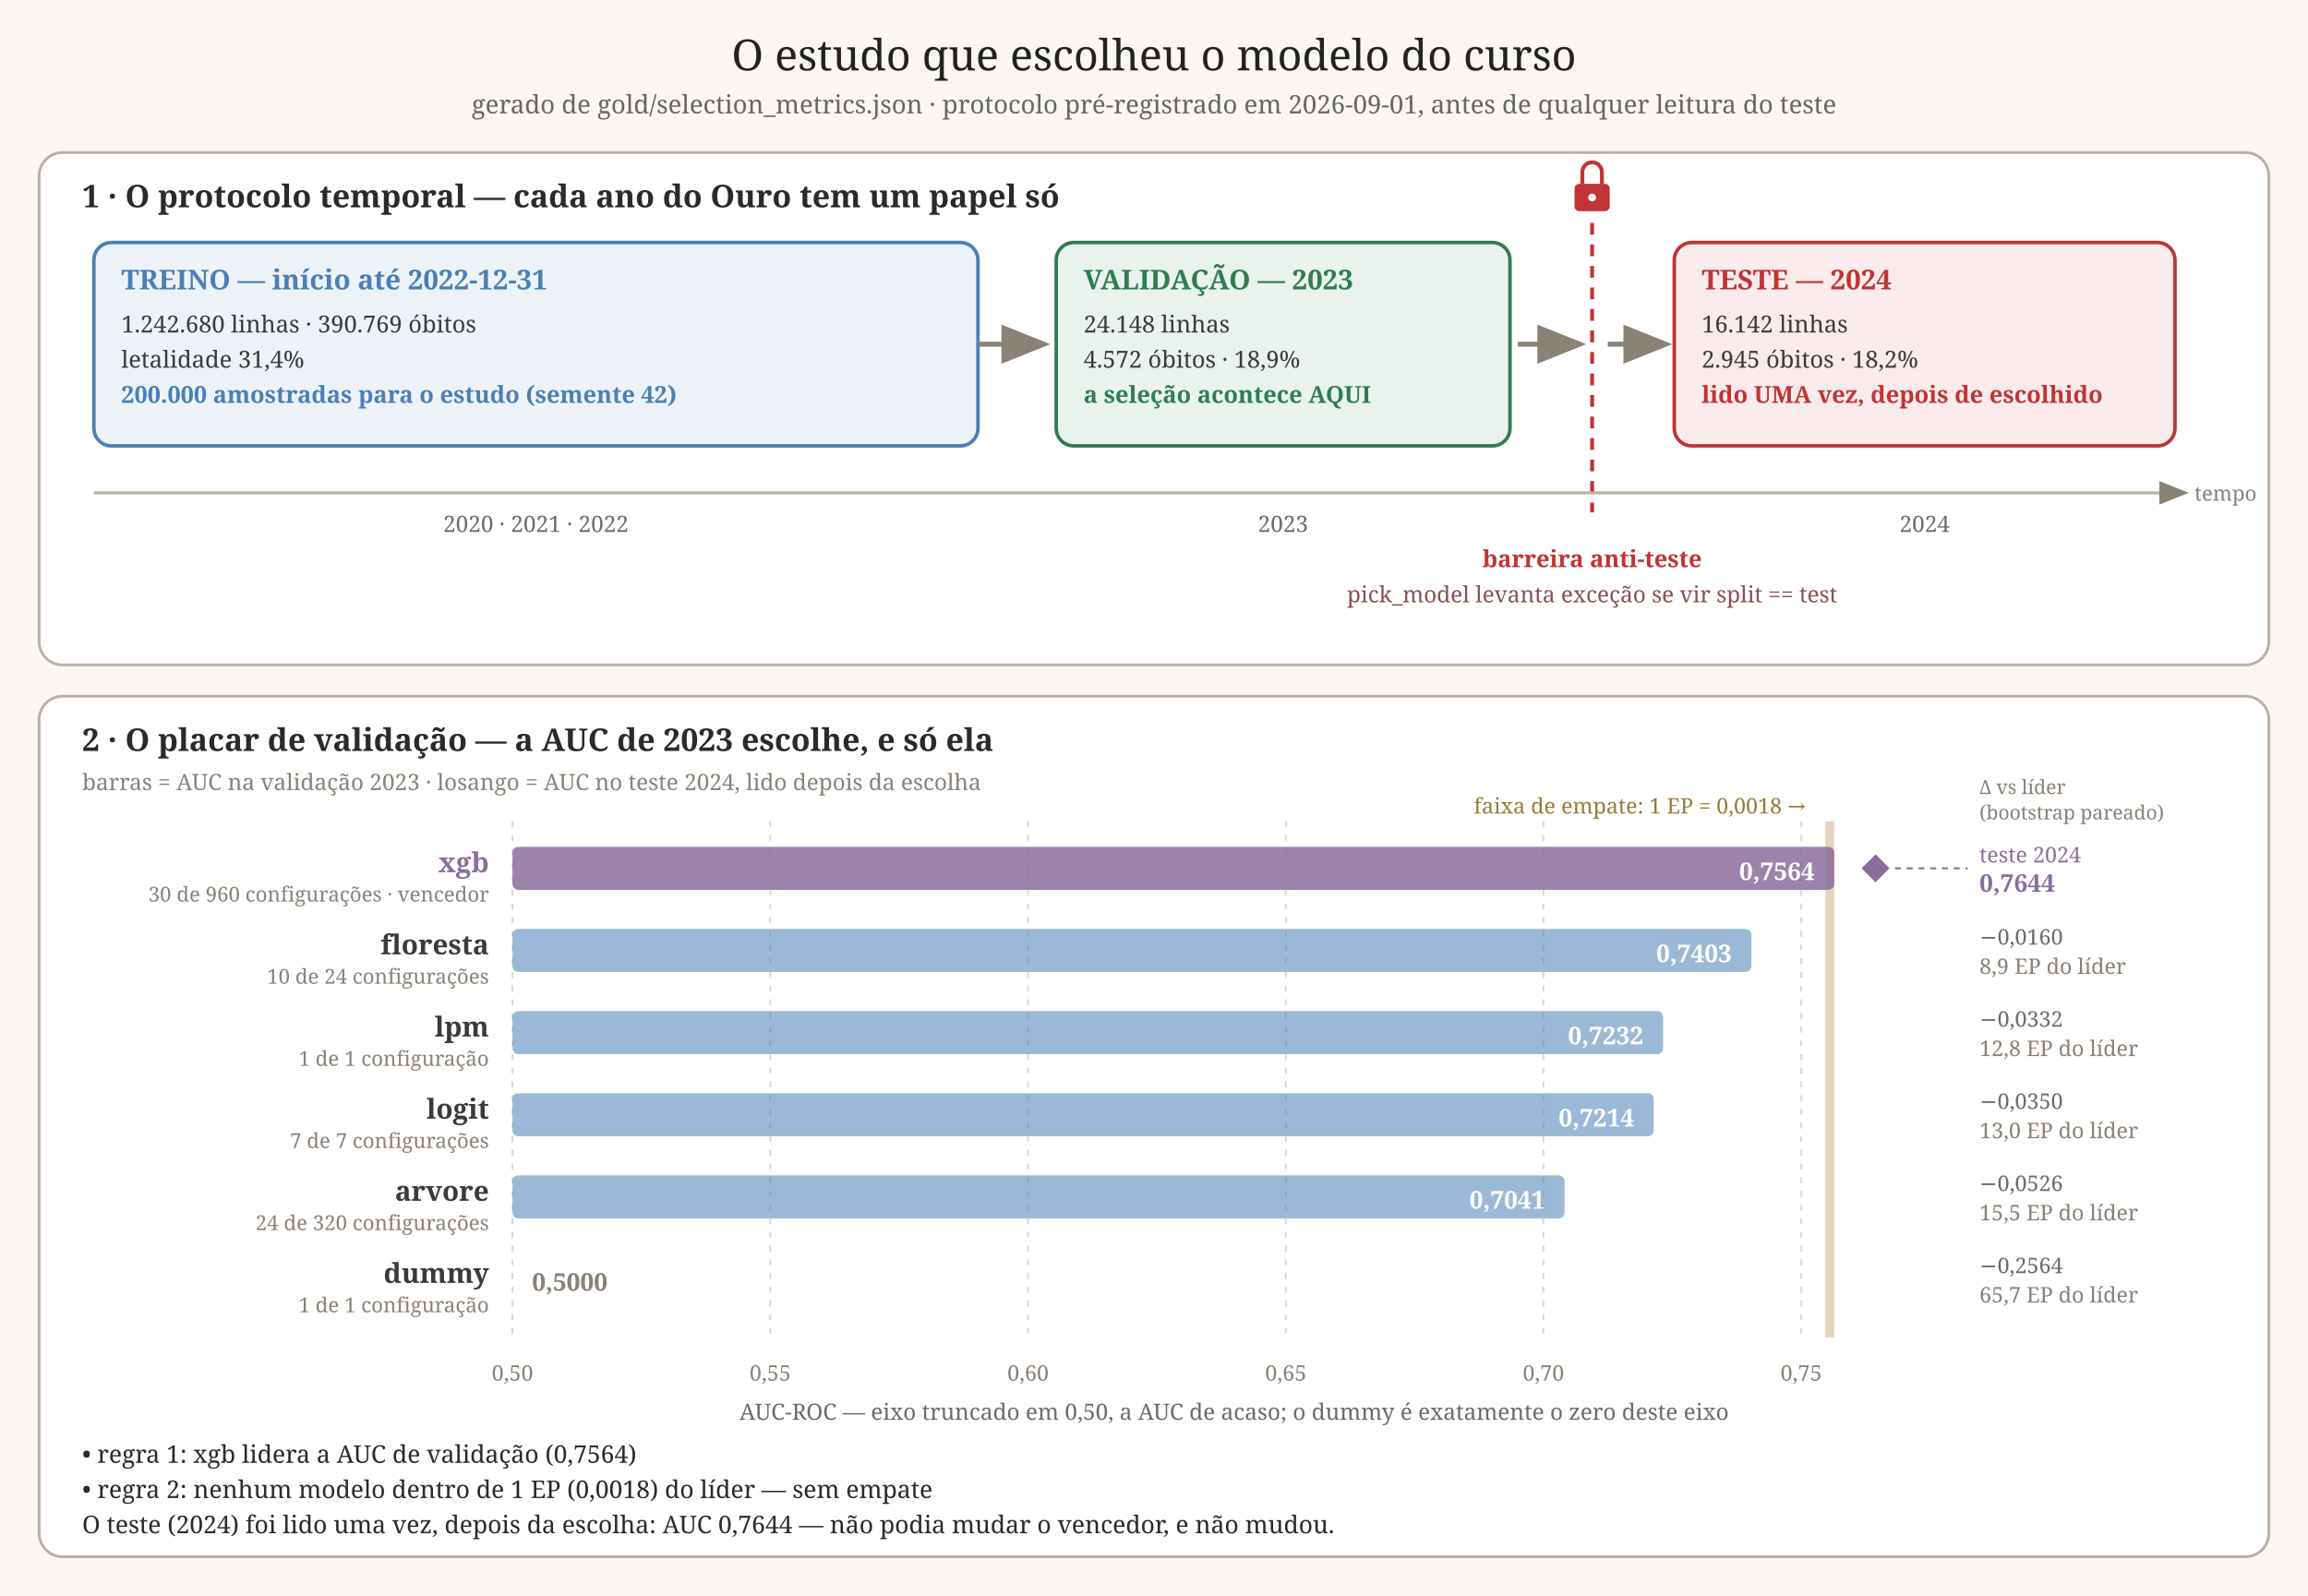
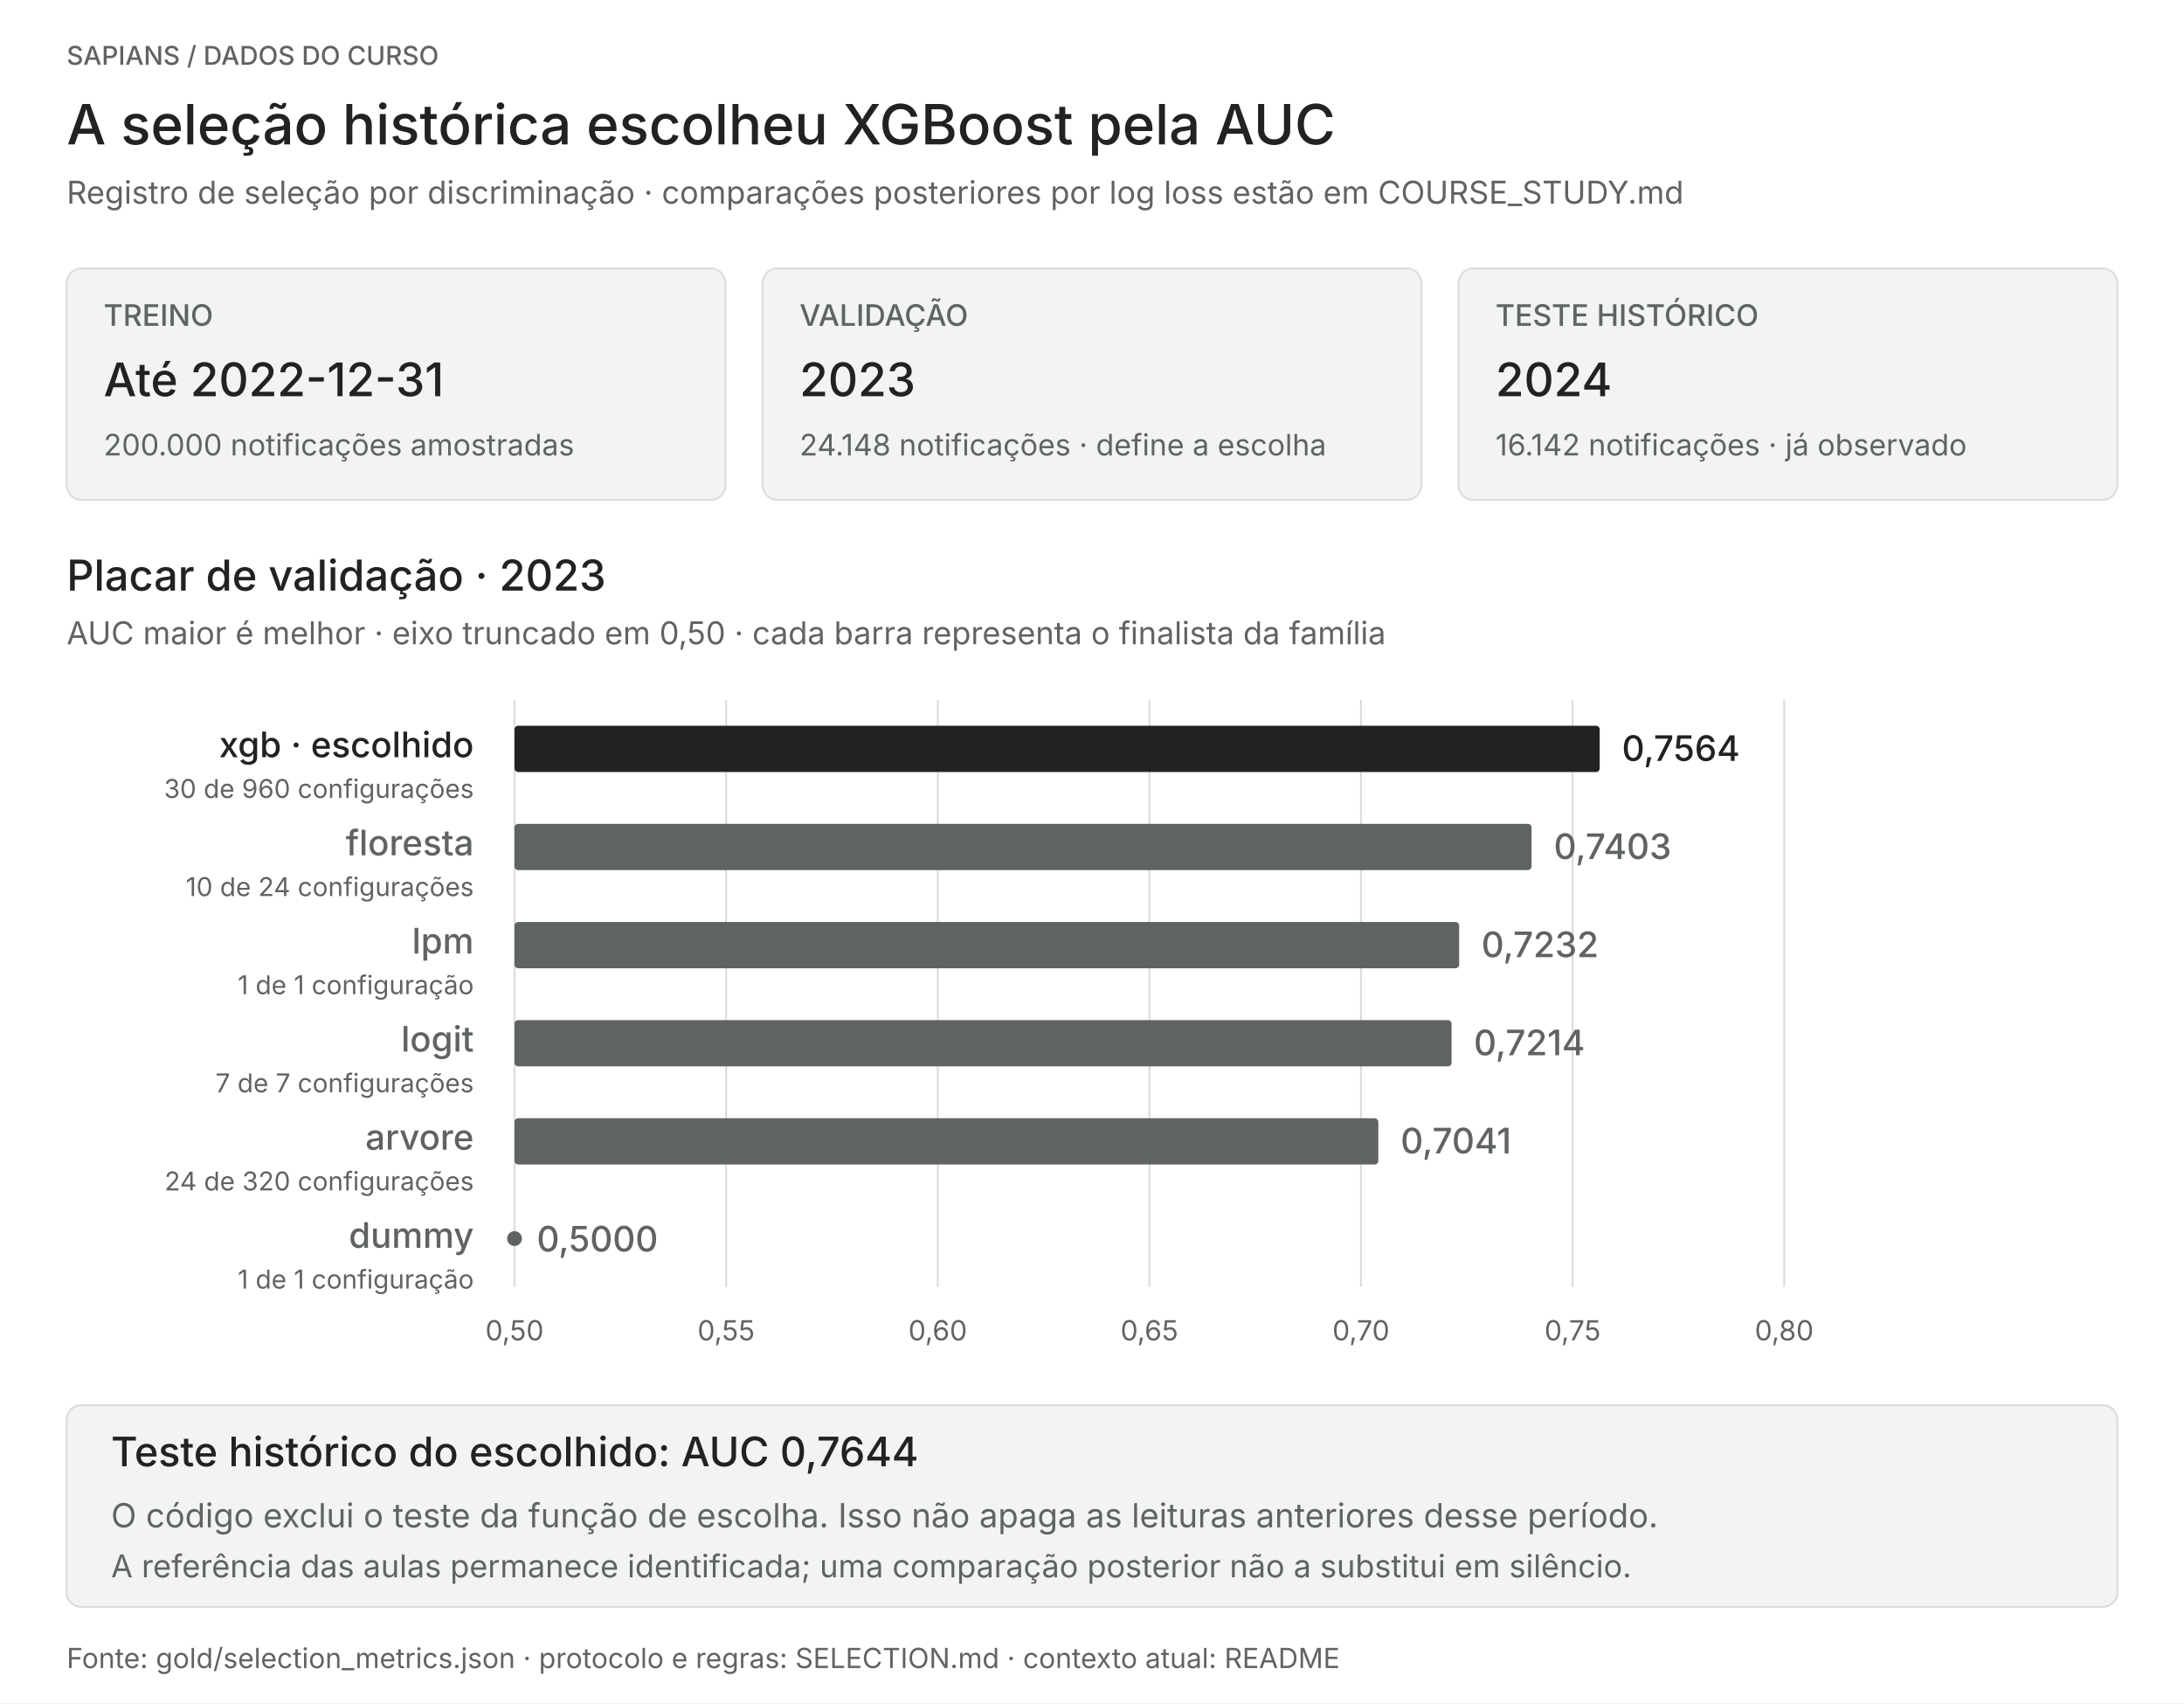
- <svg xmlns="http://www.w3.org/2000/svg" viewBox="0 0 1180 816" font-family="Georgia, serif" font-size="14">
-   <rect width="1180" height="816" fill="#faf7f2" />
-   <text x="590.0" y="36" text-anchor="middle" font-size="22" fill="#222">O estudo que escolheu o modelo do curso</text>
-   <text x="590.0" y="58" text-anchor="middle" font-size="13" fill="#666">gerado de gold/selection_metrics.json · protocolo pré-registrado em 2026-09-01, antes de qualquer leitura do teste</text>
-   <rect x="20" y="78" width="1140" height="262" rx="12" fill="#ffffff" stroke="#b8b0a4" stroke-width="1.4" />
-   <text x="42" y="106" font-size="16" font-weight="bold" fill="#2a2a2a">1 · O protocolo temporal — cada ano do Ouro tem um papel só</text>
-   <rect x="48" y="124" width="452" height="104" rx="9" fill="#4a7fb5" fill-opacity="0.10" stroke="#4a7fb5" stroke-width="1.8" />
-   <text x="62" y="148" font-size="14" font-weight="bold" fill="#4a7fb5">TREINO — início até 2022-12-31</text>
-   <text x="62" y="170" font-size="12" fill="#3a3a3a">1.242.680 linhas · 390.769 óbitos</text>
-   <text x="62" y="188" font-size="12" fill="#3a3a3a">letalidade 31,4%</text>
-   <text x="62" y="206" font-size="12" font-weight="bold" fill="#4a7fb5">200.000 amostradas para o estudo (semente 42)</text>
-   <rect x="540" y="124" width="232" height="104" rx="9" fill="#2e7d52" fill-opacity="0.10" stroke="#2e7d52" stroke-width="1.8" />
-   <text x="554" y="148" font-size="14" font-weight="bold" fill="#2e7d52">VALIDAÇÃO — 2023</text>
-   <text x="554" y="170" font-size="12" fill="#3a3a3a">24.148 linhas</text>
-   <text x="554" y="188" font-size="12" fill="#3a3a3a">4.572 óbitos · 18,9%</text>
-   <text x="554" y="206" font-size="12" font-weight="bold" fill="#2e7d52">a seleção acontece AQUI</text>
-   <rect x="856" y="124" width="256" height="104" rx="9" fill="#c03434" fill-opacity="0.10" stroke="#c03434" stroke-width="1.8" />
-   <text x="870" y="148" font-size="14" font-weight="bold" fill="#c03434">TESTE — 2024</text>
-   <text x="870" y="170" font-size="12" fill="#3a3a3a">16.142 linhas</text>
-   <text x="870" y="188" font-size="12" fill="#3a3a3a">2.945 óbitos · 18,2%</text>
-   <text x="870" y="206" font-size="12" font-weight="bold" fill="#c03434">lido UMA vez, depois de escolhido</text>
-   <path d="M 500 176 L 532 176" stroke="#8a8177" stroke-width="2.5" fill="none" marker-end="url(#arrS)" />
-   <path d="M 776 176 L 806 176" stroke="#8a8177" stroke-width="2.5" fill="none" marker-end="url(#arrS)" />
-   <path d="M 822 176 L 850 176" stroke="#8a8177" stroke-width="2.5" fill="none" marker-end="url(#arrS)" />
-   <path d="M 809 94 v -6 a 5 5 0 0 1 10 0 v 6" stroke="#c03434" stroke-width="2" fill="none" />
-   <rect x="805" y="94" width="18" height="14" rx="2.5" fill="#c03434" />
-   <circle cx="814" cy="101" r="2" fill="#faf7f2" />
-   <line x1="814" y1="114" x2="814" y2="262" stroke="#c03434" stroke-width="2" stroke-dasharray="6,5" />
-   <text x="814" y="290" text-anchor="middle" font-size="12" font-weight="bold" fill="#c03434">barreira anti-teste</text>
-   <text x="814" y="308" text-anchor="middle" font-size="11.5" fill="#8a5050">pick_model levanta exceção se vir split == test</text>
-   <path d="M 48 252 L 1116 252" stroke="#b8b0a4" stroke-width="1.5" fill="none" marker-end="url(#arrS)" />
-   <text x="1122" y="256" font-size="10.5" fill="#8a8177">tempo</text>
-   <text x="274" y="272" text-anchor="middle" font-size="11.5" fill="#6b6b6b">2020 · 2021 · 2022</text>
-   <text x="656" y="272" text-anchor="middle" font-size="11.5" fill="#6b6b6b">2023</text>
-   <text x="984" y="272" text-anchor="middle" font-size="11.5" fill="#6b6b6b">2024</text>
-   <rect x="20" y="356" width="1140" height="440" rx="12" fill="#ffffff" stroke="#b8b0a4" stroke-width="1.4" />
-   <text x="42" y="384" font-size="16" font-weight="bold" fill="#2a2a2a">2 · O placar de validação — a AUC de 2023 escolhe, e só ela</text>
-   <text x="42" y="404" font-size="11.5" fill="#8a8177">barras = AUC na validação 2023 · losango = AUC no teste 2024, lido depois da escolha</text>
-   <text x="1012" y="406" font-size="10" fill="#8a8177">Δ vs líder</text>
-   <text x="1012" y="419" font-size="10" fill="#8a8177">(bootstrap pareado)</text>
-   <line x1="262.0" y1="420" x2="262.0" y2="684" stroke="#ded8ce" stroke-width="1" stroke-dasharray="3,4" />
-   <text x="262.0" y="706" text-anchor="middle" font-size="11" fill="#8a8177">0,50</text>
-   <line x1="393.8" y1="420" x2="393.8" y2="684" stroke="#ded8ce" stroke-width="1" stroke-dasharray="3,4" />
-   <text x="393.8" y="706" text-anchor="middle" font-size="11" fill="#8a8177">0,55</text>
-   <line x1="525.6" y1="420" x2="525.6" y2="684" stroke="#ded8ce" stroke-width="1" stroke-dasharray="3,4" />
-   <text x="525.6" y="706" text-anchor="middle" font-size="11" fill="#8a8177">0,60</text>
-   <line x1="657.4" y1="420" x2="657.4" y2="684" stroke="#ded8ce" stroke-width="1" stroke-dasharray="3,4" />
-   <text x="657.4" y="706" text-anchor="middle" font-size="11" fill="#8a8177">0,65</text>
-   <line x1="789.1" y1="420" x2="789.1" y2="684" stroke="#ded8ce" stroke-width="1" stroke-dasharray="3,4" />
-   <text x="789.1" y="706" text-anchor="middle" font-size="11" fill="#8a8177">0,70</text>
-   <line x1="920.9" y1="420" x2="920.9" y2="684" stroke="#ded8ce" stroke-width="1" stroke-dasharray="3,4" />
-   <text x="920.9" y="706" text-anchor="middle" font-size="11" fill="#8a8177">0,75</text>
-   <rect x="933.1" y="420" width="4.7" height="264" fill="#b58a3e" fill-opacity="0.35" />
-   <text x="923.1" y="416" text-anchor="end" font-size="11" fill="#9a7a33">faixa de empate: 1 EP = 0,0018 →</text>
-   <rect x="262" y="433" width="675.8" height="22" rx="3" fill="#8a6d9b" fill-opacity="0.85" />
-   <text x="927.8" y="450" text-anchor="end" font-size="12.5" font-weight="bold" fill="#ffffff">0,7564</text>
-   <text x="250" y="446" text-anchor="end" font-size="14" font-weight="bold" fill="#8a6d9b">xgb</text>
-   <text x="250" y="461" text-anchor="end" font-size="10.5" fill="#8a8177">30 de 960 configurações · vencedor</text>
-   <path d="M 958.9 436.0 L 966.9 444.0 L 958.9 452.0 L 950.9 444.0 z" fill="#8a6d9b" stroke="#ffffff" stroke-width="1.2" />
-   <line x1="968.9" y1="444.0" x2="1006" y2="444.0" stroke="#8a6d9b" stroke-width="1" stroke-dasharray="3,3" />
-   <text x="1012" y="441" font-size="11" fill="#8a6d9b">teste 2024</text>
-   <text x="1012" y="456" font-size="12.5" font-weight="bold" fill="#8a6d9b">0,7644</text>
-   <rect x="262" y="475" width="633.4" height="22" rx="3" fill="#4a7fb5" fill-opacity="0.55" />
-   <text x="885.4" y="492" text-anchor="end" font-size="12.5" font-weight="bold" fill="#ffffff">0,7403</text>
-   <text x="250" y="488" text-anchor="end" font-size="14" font-weight="bold" fill="#3a3a3a">floresta</text>
-   <text x="250" y="503" text-anchor="end" font-size="10.5" fill="#8a8177">10 de 24 configurações</text>
-   <text x="1012" y="483" font-size="11" fill="#6b6b6b">−0,0160</text>
-   <text x="1012" y="498" font-size="11" fill="#8a8177">8,9 EP do líder</text>
-   <rect x="262" y="517" width="588.3" height="22" rx="3" fill="#4a7fb5" fill-opacity="0.55" />
-   <text x="840.3" y="534" text-anchor="end" font-size="12.5" font-weight="bold" fill="#ffffff">0,7232</text>
-   <text x="250" y="530" text-anchor="end" font-size="14" font-weight="bold" fill="#3a3a3a">lpm</text>
-   <text x="250" y="545" text-anchor="end" font-size="10.5" fill="#8a8177">1 de 1 configuração</text>
-   <text x="1012" y="525" font-size="11" fill="#6b6b6b">−0,0332</text>
-   <text x="1012" y="540" font-size="11" fill="#8a8177">12,8 EP do líder</text>
-   <rect x="262" y="559" width="583.5" height="22" rx="3" fill="#4a7fb5" fill-opacity="0.55" />
-   <text x="835.5" y="576" text-anchor="end" font-size="12.5" font-weight="bold" fill="#ffffff">0,7214</text>
-   <text x="250" y="572" text-anchor="end" font-size="14" font-weight="bold" fill="#3a3a3a">logit</text>
-   <text x="250" y="587" text-anchor="end" font-size="10.5" fill="#8a8177">7 de 7 configurações</text>
-   <text x="1012" y="567" font-size="11" fill="#6b6b6b">−0,0350</text>
-   <text x="1012" y="582" font-size="11" fill="#8a8177">13,0 EP do líder</text>
-   <rect x="262" y="601" width="537.9" height="22" rx="3" fill="#4a7fb5" fill-opacity="0.55" />
-   <text x="789.9" y="618" text-anchor="end" font-size="12.5" font-weight="bold" fill="#ffffff">0,7041</text>
-   <text x="250" y="614" text-anchor="end" font-size="14" font-weight="bold" fill="#3a3a3a">arvore</text>
-   <text x="250" y="629" text-anchor="end" font-size="10.5" fill="#8a8177">24 de 320 configurações</text>
-   <text x="1012" y="609" font-size="11" fill="#6b6b6b">−0,0526</text>
-   <text x="1012" y="624" font-size="11" fill="#8a8177">15,5 EP do líder</text>
-   <rect x="262" y="643" width="0.0" height="22" rx="3" fill="#8a8177" fill-opacity="0.45" />
-   <text x="272" y="660" font-size="12.5" font-weight="bold" fill="#8a8177">0,5000</text>
-   <text x="250" y="656" text-anchor="end" font-size="14" font-weight="bold" fill="#3a3a3a">dummy</text>
-   <text x="250" y="671" text-anchor="end" font-size="10.5" fill="#8a8177">1 de 1 configuração</text>
-   <text x="1012" y="651" font-size="11" fill="#6b6b6b">−0,2564</text>
-   <text x="1012" y="666" font-size="11" fill="#8a8177">65,7 EP do líder</text>
-   <text x="631.0" y="726" text-anchor="middle" font-size="11.5" fill="#6b6b6b">AUC-ROC — eixo truncado em 0,50, a AUC de acaso; o dummy é exatamente o zero deste eixo</text>
-   <text x="42" y="748" font-size="12.5" fill="#2a2a2a">• regra 1: xgb lidera a AUC de validação (0,7564)</text>
-   <text x="42" y="766" font-size="12.5" fill="#2a2a2a">• regra 2: nenhum modelo dentro de 1 EP (0,0018) do líder — sem empate</text>
-   <text x="42" y="784" font-size="12.5" fill="#2a2a2a">O teste (2024) foi lido uma vez, depois da escolha: AUC 0,7644 — não podia mudar o vencedor, e não mudou.</text>
-   <defs>
-     <marker id="arrS" markerWidth="10" markerHeight="8" refX="8" refY="4" orient="auto">
-       <path d="M0,0 L10,4 L0,8 z" fill="#8a8177" />
-     </marker>
-   </defs>
+ <svg xmlns="http://www.w3.org/2000/svg" viewBox="0 0 1180 920" role="img" aria-labelledby="title desc" font-family="Satoshi, Inter, Arial, sans-serif">
+   <rect width="1180" height="920" fill="#FFFFFF" />
+   <text x="36" y="35" font-size="14" fill="#606460" font-weight="500" text-anchor="start">SAPIANS  /  DADOS DO CURSO</text>
+   <text x="36" y="78" font-size="30" fill="#212322" font-weight="500" text-anchor="start">A seleção histórica escolheu XGBoost pela AUC</text>
+   <text x="36" y="110" font-size="17" fill="#606460" font-weight="400" text-anchor="start">Registro de seleção por discriminação · comparações posteriores por log loss estão em COURSE_STUDY.md</text>
+   <rect x="36" y="145" width="356" height="125" rx="8" fill="#F2F3F3" stroke="#D9DCDA" />
+   <text x="56" y="176" font-size="16" fill="#606460" font-weight="500" text-anchor="start">TREINO</text>
+   <text x="56" y="214" font-size="25" fill="#212322" font-weight="500" text-anchor="start">Até 2022-12-31</text>
+   <text x="56" y="246" font-size="16" fill="#606460" font-weight="400" text-anchor="start">200.000 notificações amostradas</text>
+   <rect x="412" y="145" width="356" height="125" rx="8" fill="#F2F3F3" stroke="#D9DCDA" />
+   <text x="432" y="176" font-size="16" fill="#606460" font-weight="500" text-anchor="start">VALIDAÇÃO</text>
+   <text x="432" y="214" font-size="25" fill="#212322" font-weight="500" text-anchor="start">2023</text>
+   <text x="432" y="246" font-size="16" fill="#606460" font-weight="400" text-anchor="start">24.148 notificações · define a escolha</text>
+   <rect x="788" y="145" width="356" height="125" rx="8" fill="#F2F3F3" stroke="#D9DCDA" />
+   <text x="808" y="176" font-size="16" fill="#606460" font-weight="500" text-anchor="start">TESTE HISTÓRICO</text>
+   <text x="808" y="214" font-size="25" fill="#212322" font-weight="500" text-anchor="start">2024</text>
+   <text x="808" y="246" font-size="16" fill="#606460" font-weight="400" text-anchor="start">16.142 notificações · já observado</text>
+   <text x="36" y="319" font-size="23" fill="#212322" font-weight="500" text-anchor="start">Placar de validação · 2023</text>
+   <text x="36" y="348" font-size="17" fill="#606460" font-weight="400" text-anchor="start">AUC maior é melhor · eixo truncado em 0,50 · cada barra representa o finalista da família</text>
+   <line x1="278" y1="378" x2="278" y2="695" stroke="#D9DCDA" />
+   <text x="278" y="724" font-size="15" fill="#606460" font-weight="400" text-anchor="middle">0,50</text>
+   <line x1="392.333" y1="378" x2="392.333" y2="695" stroke="#D9DCDA" />
+   <text x="392.333" y="724" font-size="15" fill="#606460" font-weight="400" text-anchor="middle">0,55</text>
+   <line x1="506.667" y1="378" x2="506.667" y2="695" stroke="#D9DCDA" />
+   <text x="506.667" y="724" font-size="15" fill="#606460" font-weight="400" text-anchor="middle">0,60</text>
+   <line x1="621" y1="378" x2="621" y2="695" stroke="#D9DCDA" />
+   <text x="621" y="724" font-size="15" fill="#606460" font-weight="400" text-anchor="middle">0,65</text>
+   <line x1="735.333" y1="378" x2="735.333" y2="695" stroke="#D9DCDA" />
+   <text x="735.333" y="724" font-size="15" fill="#606460" font-weight="400" text-anchor="middle">0,70</text>
+   <line x1="849.667" y1="378" x2="849.667" y2="695" stroke="#D9DCDA" />
+   <text x="849.667" y="724" font-size="15" fill="#606460" font-weight="400" text-anchor="middle">0,75</text>
+   <line x1="964" y1="378" x2="964" y2="695" stroke="#D9DCDA" />
+   <text x="964" y="724" font-size="15" fill="#606460" font-weight="400" text-anchor="middle">0,80</text>
+   <text x="256" y="409" font-size="19" fill="#212322" font-weight="500" text-anchor="end">xgb · escolhido</text>
+   <text x="256" y="431" font-size="14" fill="#606460" font-weight="400" text-anchor="end">30 de 960 configurações</text>
+   <rect x="278" y="392" width="586.301" height="25" rx="2" fill="#212322" />
+   <text x="876.301" y="411" font-size="19" fill="#212322" font-weight="500" text-anchor="start">0,7564</text>
+   <text x="256" y="462" font-size="19" fill="#606460" font-weight="500" text-anchor="end">floresta</text>
+   <text x="256" y="484" font-size="14" fill="#606460" font-weight="400" text-anchor="end">10 de 24 configurações</text>
+   <rect x="278" y="445" width="549.486" height="25" rx="2" fill="#606460" />
+   <text x="839.486" y="464" font-size="19" fill="#606460" font-weight="500" text-anchor="start">0,7403</text>
+   <text x="256" y="515" font-size="19" fill="#606460" font-weight="500" text-anchor="end">lpm</text>
+   <text x="256" y="537" font-size="14" fill="#606460" font-weight="400" text-anchor="end">1 de 1 configuração</text>
+   <rect x="278" y="498" width="510.384" height="25" rx="2" fill="#606460" />
+   <text x="800.384" y="517" font-size="19" fill="#606460" font-weight="500" text-anchor="start">0,7232</text>
+   <text x="256" y="568" font-size="19" fill="#606460" font-weight="500" text-anchor="end">logit</text>
+   <text x="256" y="590" font-size="14" fill="#606460" font-weight="400" text-anchor="end">7 de 7 configurações</text>
+   <rect x="278" y="551" width="506.268" height="25" rx="2" fill="#606460" />
+   <text x="796.268" y="570" font-size="19" fill="#606460" font-weight="500" text-anchor="start">0,7214</text>
+   <text x="256" y="621" font-size="19" fill="#606460" font-weight="500" text-anchor="end">arvore</text>
+   <text x="256" y="643" font-size="14" fill="#606460" font-weight="400" text-anchor="end">24 de 320 configurações</text>
+   <rect x="278" y="604" width="466.709" height="25" rx="2" fill="#606460" />
+   <text x="756.709" y="623" font-size="19" fill="#606460" font-weight="500" text-anchor="start">0,7041</text>
+   <text x="256" y="674" font-size="19" fill="#606460" font-weight="500" text-anchor="end">dummy</text>
+   <text x="256" y="696" font-size="14" fill="#606460" font-weight="400" text-anchor="end">1 de 1 configuração</text>
+   <circle cx="278" cy="669" r="4" fill="#606460" />
+   <text x="290" y="676" font-size="19" fill="#606460" font-weight="500" text-anchor="start">0,5000</text>
+   <rect x="36" y="759" width="1108" height="109" rx="8" fill="#F2F3F3" stroke="#D9DCDA" />
+   <text x="60" y="792" font-size="22" fill="#212322" font-weight="500" text-anchor="start">Teste histórico do escolhido: AUC 0,7644</text>
+   <text x="60" y="825" font-size="18" fill="#606460" font-weight="400" text-anchor="start">O código exclui o teste da função de escolha. Isso não apaga as leituras anteriores desse período.</text>
+   <text x="60" y="852" font-size="17" fill="#606460" font-weight="400" text-anchor="start">A referência das aulas permanece identificada; uma comparação posterior não a substitui em silêncio.</text>
+   <text x="36" y="901" font-size="15" fill="#606460" font-weight="400" text-anchor="start">Fonte: gold/selection_metrics.json · protocolo e regras: SELECTION.md · contexto atual: README</text>
</svg>
